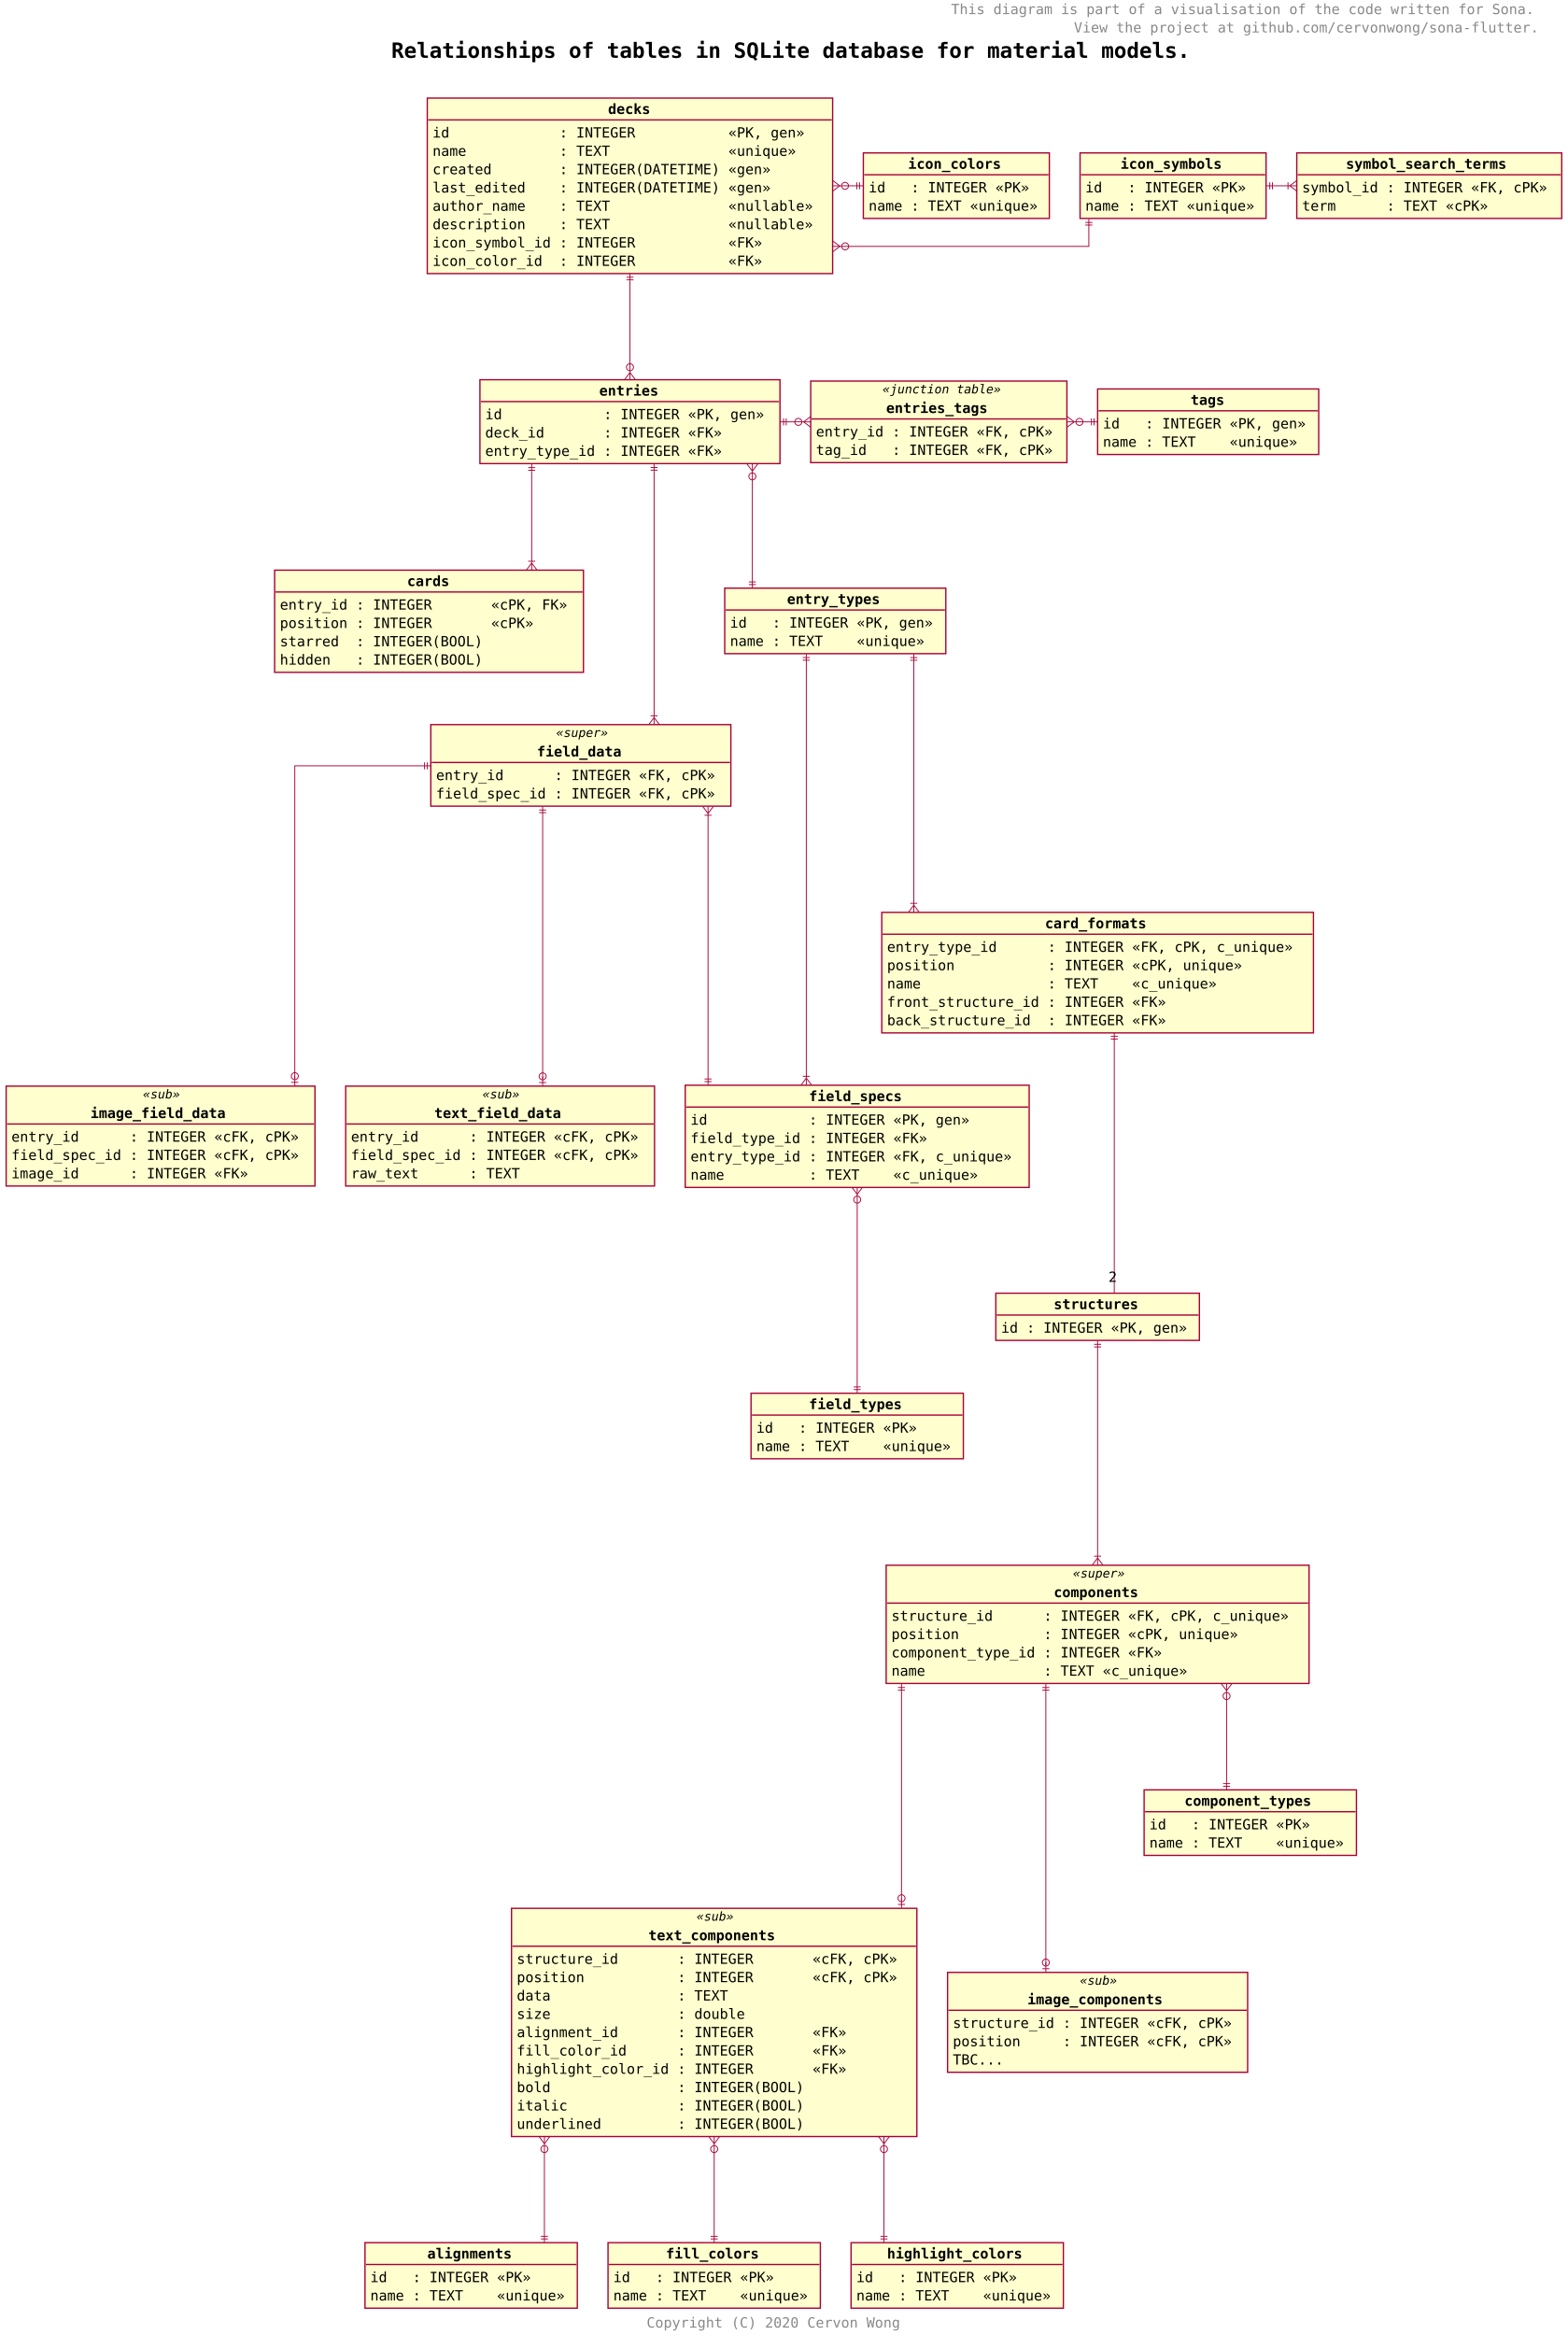
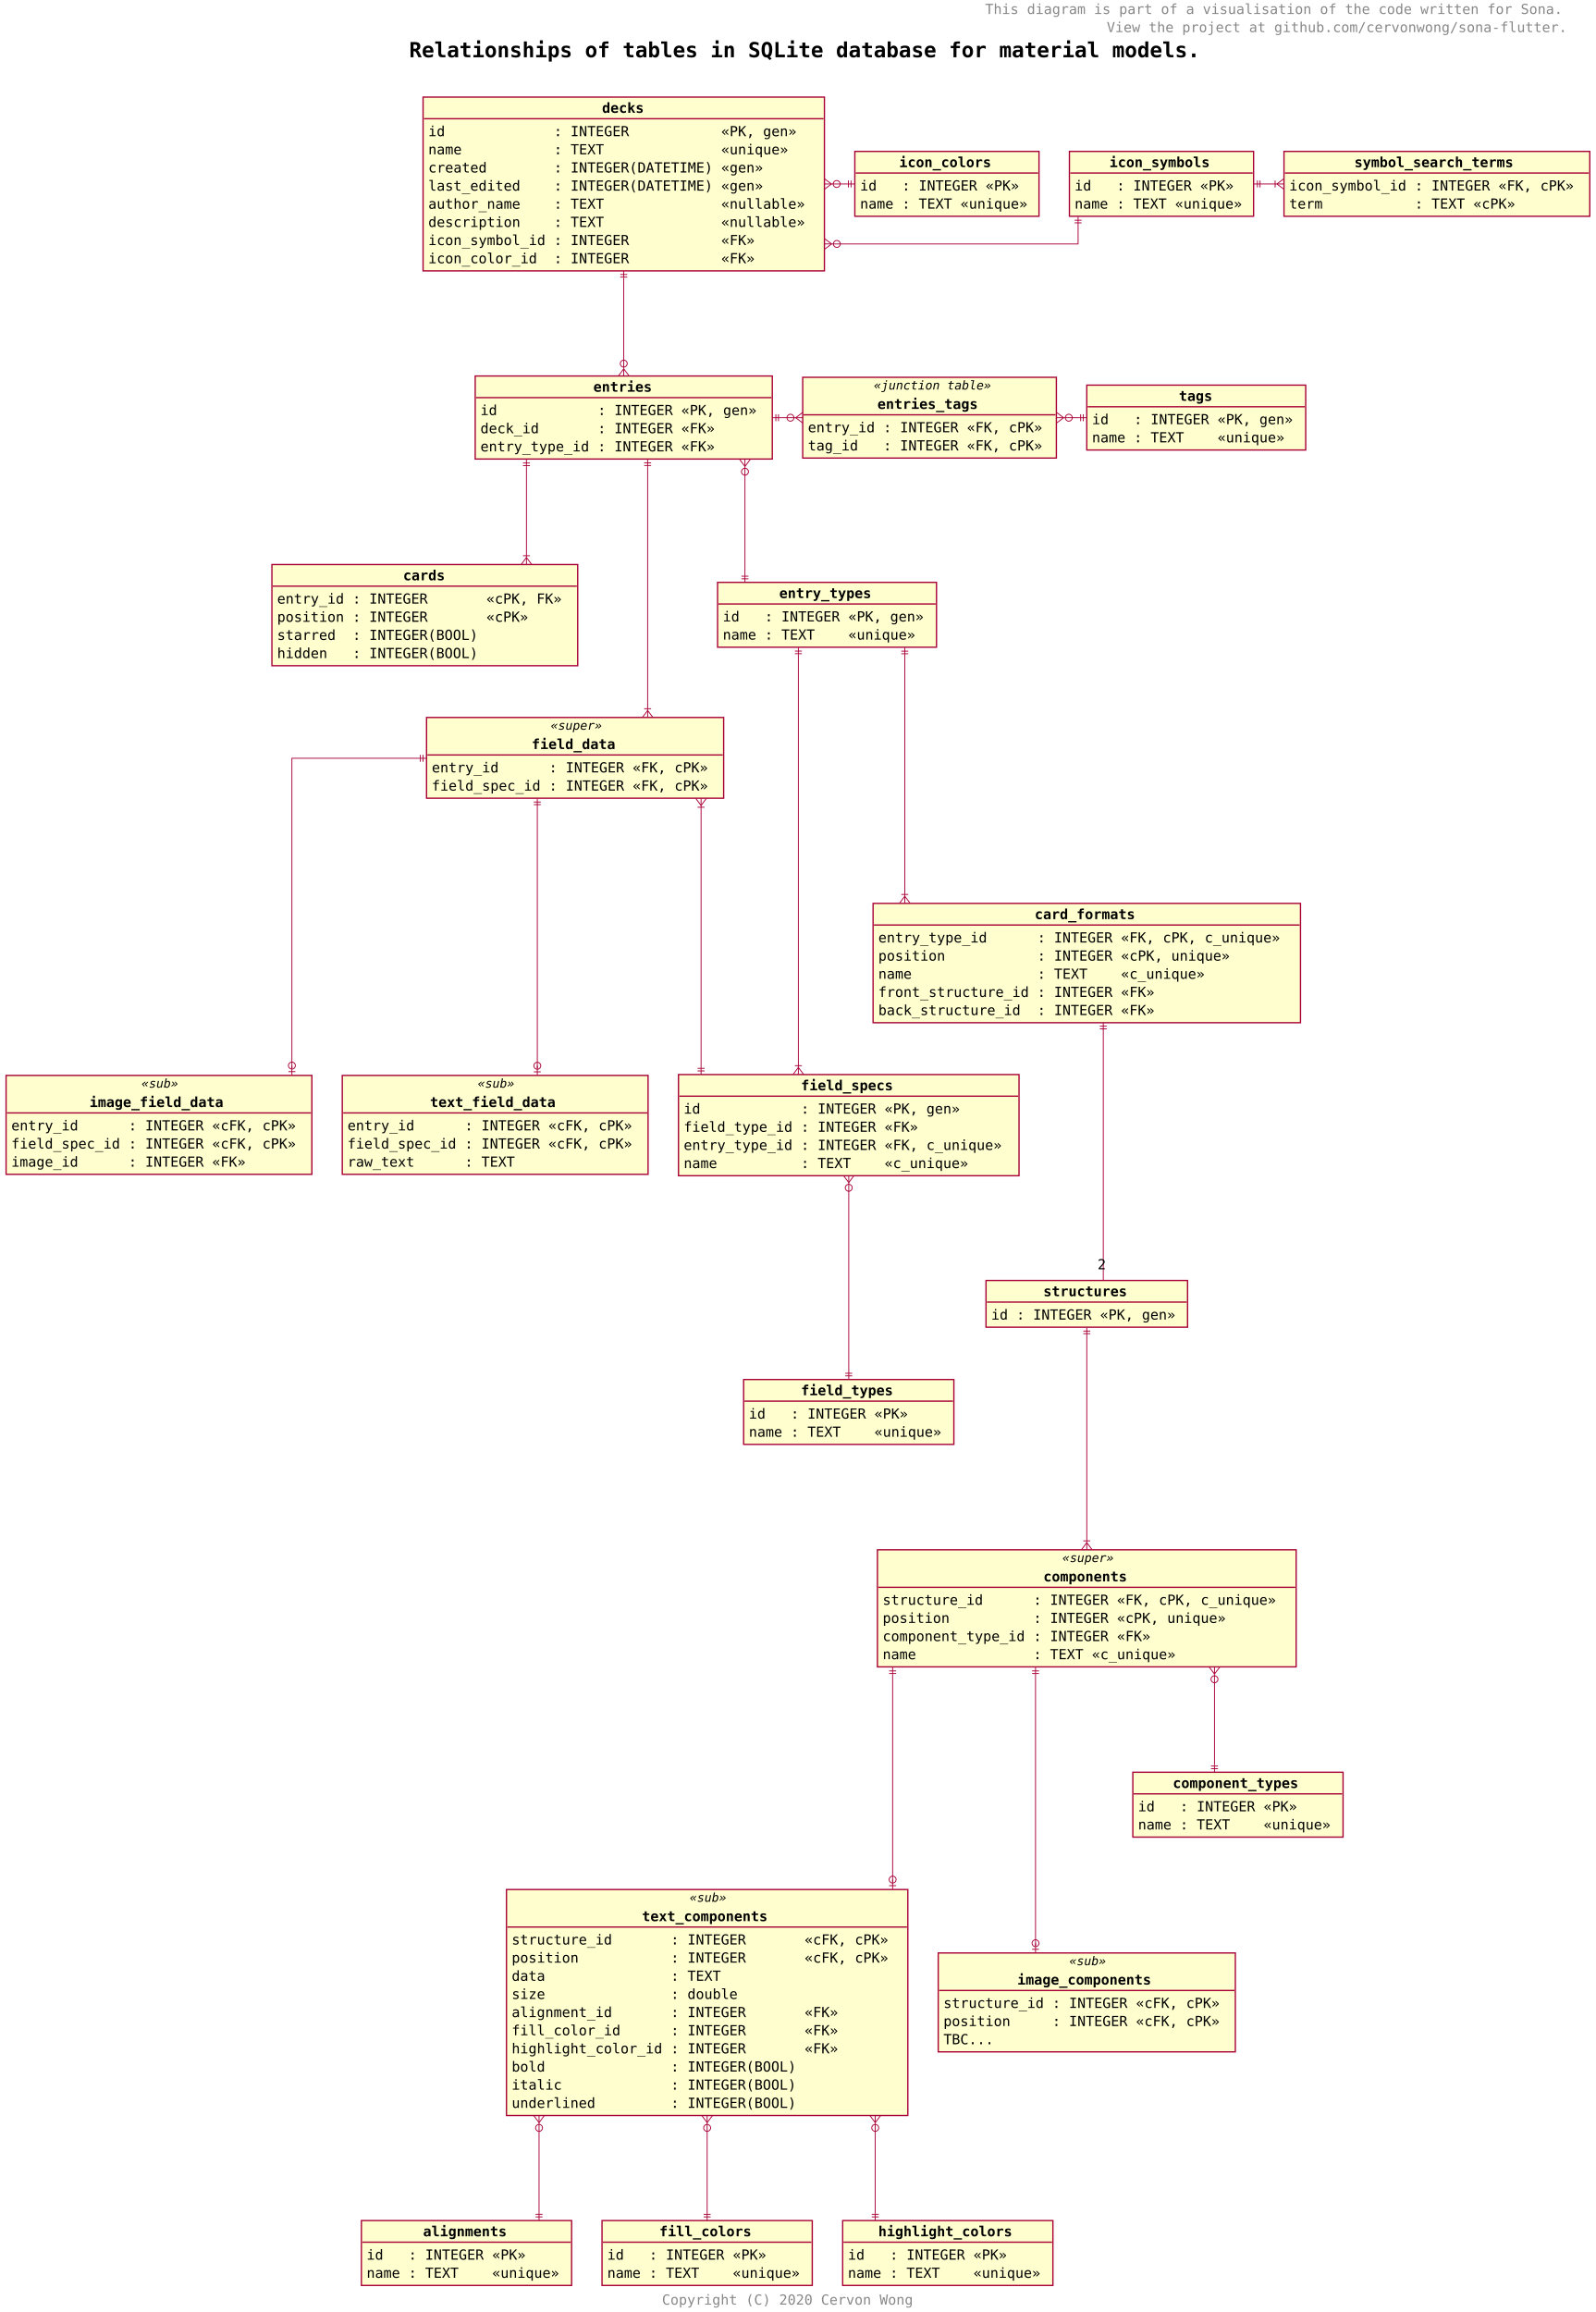
- <svg xmlns="http://www.w3.org/2000/svg" contentScriptType="application/ecmascript" contentStyleType="text/css" height="2661px" preserveAspectRatio="none" style="width:1787px;height:2661px;background:#FFFFFF;" version="1.1" viewBox="0 0 1787 2661" width="1787px" zoomAndPan="magnify">
+ <svg xmlns="http://www.w3.org/2000/svg" contentScriptType="application/ecmascript" contentStyleType="text/css" height="2661px" preserveAspectRatio="none" style="width:1837px;height:2661px;background:#FFFFFF;" version="1.1" viewBox="0 0 1837 2661" width="1837px" zoomAndPan="magnify">
  <defs />
  <g>
-     <text fill="#888888" font-family="monospace" font-size="16" lengthAdjust="spacing" textLength="690" x="1084" y="16.086">This diagram is part of a visualisation of the code written for Sona.</text>
-     <text fill="#888888" font-family="monospace" font-size="16" lengthAdjust="spacing" textLength="550" x="1224" y="36.977">View the project at github.com/cervonwong/sona-flutter.</text>
-     <text fill="#000000" font-family="monospace" font-size="24" font-weight="bold" lengthAdjust="spacing" textLength="882" x="446" y="65.91">Relationships of tables in SQLite database for material models.</text>
-     <text fill="#000000" font-family="monospace" font-size="24" font-weight="bold" lengthAdjust="spacing" textLength="0" x="894" y="97.246" />
+     <text fill="#888888" font-family="monospace" font-size="16" lengthAdjust="spacing" textLength="690" x="1134" y="16.086">This diagram is part of a visualisation of the code written for Sona.</text>
+     <text fill="#888888" font-family="monospace" font-size="16" lengthAdjust="spacing" textLength="550" x="1274" y="36.977">View the project at github.com/cervonwong/sona-flutter.</text>
+     <text fill="#000000" font-family="monospace" font-size="24" font-weight="bold" lengthAdjust="spacing" textLength="882" x="471" y="65.91">Relationships of tables in SQLite database for material models.</text>
+     <text fill="#000000" font-family="monospace" font-size="24" font-weight="bold" lengthAdjust="spacing" textLength="0" x="919" y="97.246" />
    <rect fill="#FEFECE" height="200.016" style="stroke:#A80036;stroke-width:1.5;" width="462" x="487" y="111.758" />
    <text fill="#000000" font-family="monospace" font-size="16" font-weight="bold" lengthAdjust="spacing" textLength="50" x="693" y="129.844">decks</text>
    <line style="stroke:#A80036;stroke-width:1.5;" x1="488" x2="948" y1="136.648" y2="136.648" />
    <text fill="#000000" font-family="monospace" font-size="16" lengthAdjust="spacing" textLength="440" x="493" y="156.734">id             : INTEGER           «PK, gen»</text>
    <text fill="#000000" font-family="monospace" font-size="16" lengthAdjust="spacing" textLength="430" x="493" y="177.625">name           : TEXT              «unique»</text>
    <text fill="#000000" font-family="monospace" font-size="16" lengthAdjust="spacing" textLength="400" x="493" y="198.516">created        : INTEGER(DATETIME) «gen»</text>
    <text fill="#000000" font-family="monospace" font-size="16" lengthAdjust="spacing" textLength="400" x="493" y="219.406">last_edited    : INTEGER(DATETIME) «gen»</text>
    <text fill="#000000" font-family="monospace" font-size="16" lengthAdjust="spacing" textLength="450" x="493" y="240.297">author_name    : TEXT              «nullable»</text>
    <text fill="#000000" font-family="monospace" font-size="16" lengthAdjust="spacing" textLength="450" x="493" y="261.188">description    : TEXT              «nullable»</text>
    <text fill="#000000" font-family="monospace" font-size="16" lengthAdjust="spacing" textLength="390" x="493" y="282.078">icon_symbol_id : INTEGER           «FK»</text>
    <text fill="#000000" font-family="monospace" font-size="16" lengthAdjust="spacing" textLength="390" x="493" y="302.969">icon_color_id  : INTEGER           «FK»</text>
    <rect fill="#FEFECE" height="74.672" style="stroke:#A80036;stroke-width:1.5;" width="212" x="1231" y="174.258" />
    <text fill="#000000" font-family="monospace" font-size="16" font-weight="bold" lengthAdjust="spacing" textLength="120" x="1277" y="192.344">icon_symbols</text>
    <line style="stroke:#A80036;stroke-width:1.5;" x1="1232" x2="1442" y1="199.148" y2="199.148" />
    <text fill="#000000" font-family="monospace" font-size="16" lengthAdjust="spacing" textLength="190" x="1237" y="219.234">id   : INTEGER «PK»</text>
    <text fill="#000000" font-family="monospace" font-size="16" lengthAdjust="spacing" textLength="200" x="1237" y="240.125">name : TEXT «unique»</text>
    <rect fill="#FEFECE" height="74.672" style="stroke:#A80036;stroke-width:1.5;" width="212" x="984" y="174.258" />
    <text fill="#000000" font-family="monospace" font-size="16" font-weight="bold" lengthAdjust="spacing" textLength="110" x="1035" y="192.344">icon_colors</text>
    <line style="stroke:#A80036;stroke-width:1.5;" x1="985" x2="1195" y1="199.148" y2="199.148" />
    <text fill="#000000" font-family="monospace" font-size="16" lengthAdjust="spacing" textLength="190" x="990" y="219.234">id   : INTEGER «PK»</text>
    <text fill="#000000" font-family="monospace" font-size="16" lengthAdjust="spacing" textLength="200" x="990" y="240.125">name : TEXT «unique»</text>
-     <rect fill="#FEFECE" height="74.672" style="stroke:#A80036;stroke-width:1.5;" width="302" x="1478" y="174.258" />
-     <text fill="#000000" font-family="monospace" font-size="16" font-weight="bold" lengthAdjust="spacing" textLength="190" x="1534" y="192.344">symbol_search_terms</text>
-     <line style="stroke:#A80036;stroke-width:1.5;" x1="1479" x2="1779" y1="199.148" y2="199.148" />
-     <text fill="#000000" font-family="monospace" font-size="16" lengthAdjust="spacing" textLength="290" x="1484" y="219.234">symbol_id : INTEGER «FK, cPK»</text>
-     <text fill="#000000" font-family="monospace" font-size="16" lengthAdjust="spacing" textLength="220" x="1484" y="240.125">term      : TEXT «cPK»</text>
+     <rect fill="#FEFECE" height="74.672" style="stroke:#A80036;stroke-width:1.5;" width="352" x="1478" y="174.258" />
+     <text fill="#000000" font-family="monospace" font-size="16" font-weight="bold" lengthAdjust="spacing" textLength="190" x="1559" y="192.344">symbol_search_terms</text>
+     <line style="stroke:#A80036;stroke-width:1.5;" x1="1479" x2="1829" y1="199.148" y2="199.148" />
+     <text fill="#000000" font-family="monospace" font-size="16" lengthAdjust="spacing" textLength="340" x="1484" y="219.234">icon_symbol_id : INTEGER «FK, cPK»</text>
+     <text fill="#000000" font-family="monospace" font-size="16" lengthAdjust="spacing" textLength="270" x="1484" y="240.125">term           : TEXT «cPK»</text>
    <rect fill="#FEFECE" height="95.562" style="stroke:#A80036;stroke-width:1.5;" width="342" x="547" y="432.758" />
    <text fill="#000000" font-family="monospace" font-size="16" font-weight="bold" lengthAdjust="spacing" textLength="70" x="683" y="450.844">entries</text>
    <line style="stroke:#A80036;stroke-width:1.5;" x1="548" x2="888" y1="457.648" y2="457.648" />
    <text fill="#000000" font-family="monospace" font-size="16" lengthAdjust="spacing" textLength="330" x="553" y="477.734">id            : INTEGER «PK, gen»</text>
    <text fill="#000000" font-family="monospace" font-size="16" lengthAdjust="spacing" textLength="280" x="553" y="498.625">deck_id       : INTEGER «FK»</text>
    <text fill="#000000" font-family="monospace" font-size="16" lengthAdjust="spacing" textLength="280" x="553" y="519.516">entry_type_id : INTEGER «FK»</text>
    <rect fill="#FEFECE" height="116.453" style="stroke:#A80036;stroke-width:1.5;" width="352" x="313" y="649.758" />
    <text fill="#000000" font-family="monospace" font-size="16" font-weight="bold" lengthAdjust="spacing" textLength="50" x="464" y="667.844">cards</text>
    <line style="stroke:#A80036;stroke-width:1.5;" x1="314" x2="664" y1="674.648" y2="674.648" />
    <text fill="#000000" font-family="monospace" font-size="16" lengthAdjust="spacing" textLength="340" x="319" y="694.734">entry_id : INTEGER       «cPK, FK»</text>
    <text fill="#000000" font-family="monospace" font-size="16" lengthAdjust="spacing" textLength="300" x="319" y="715.625">position : INTEGER       «cPK»</text>
    <text fill="#000000" font-family="monospace" font-size="16" lengthAdjust="spacing" textLength="240" x="319" y="736.516">starred  : INTEGER(BOOL)</text>
    <text fill="#000000" font-family="monospace" font-size="16" lengthAdjust="spacing" textLength="240" x="319" y="757.406">hidden   : INTEGER(BOOL)</text>
    <rect fill="#FEFECE" height="74.672" style="stroke:#A80036;stroke-width:1.5;" width="252" x="1251" y="443.258" />
    <text fill="#000000" font-family="monospace" font-size="16" font-weight="bold" lengthAdjust="spacing" textLength="40" x="1357" y="461.344">tags</text>
    <line style="stroke:#A80036;stroke-width:1.5;" x1="1252" x2="1502" y1="468.148" y2="468.148" />
    <text fill="#000000" font-family="monospace" font-size="16" lengthAdjust="spacing" textLength="240" x="1257" y="488.234">id   : INTEGER «PK, gen»</text>
    <text fill="#000000" font-family="monospace" font-size="16" lengthAdjust="spacing" textLength="230" x="1257" y="509.125">name : TEXT    «unique»</text>
    <rect fill="#FEFECE" height="92.951" style="stroke:#A80036;stroke-width:1.5;" width="292" x="924" y="434.258" />
    <text fill="#000000" font-family="monospace" font-size="14" font-style="italic" lengthAdjust="spacing" textLength="128" x="1006" y="448.333">«junction table»</text>
    <text fill="#000000" font-family="monospace" font-size="16" font-weight="bold" lengthAdjust="spacing" textLength="120" x="1010" y="470.623">entries_tags</text>
    <line style="stroke:#A80036;stroke-width:1.5;" x1="925" x2="1215" y1="477.428" y2="477.428" />
    <text fill="#000000" font-family="monospace" font-size="16" lengthAdjust="spacing" textLength="280" x="930" y="497.514">entry_id : INTEGER «FK, cPK»</text>
    <text fill="#000000" font-family="monospace" font-size="16" lengthAdjust="spacing" textLength="280" x="930" y="518.404">tag_id   : INTEGER «FK, cPK»</text>
    <rect fill="#FEFECE" height="116.453" style="stroke:#A80036;stroke-width:1.5;" width="392" x="781" y="1236.758" />
    <text fill="#000000" font-family="monospace" font-size="16" font-weight="bold" lengthAdjust="spacing" textLength="110" x="922" y="1254.844">field_specs</text>
    <line style="stroke:#A80036;stroke-width:1.5;" x1="782" x2="1172" y1="1261.648" y2="1261.648" />
    <text fill="#000000" font-family="monospace" font-size="16" lengthAdjust="spacing" textLength="330" x="787" y="1281.734">id            : INTEGER «PK, gen»</text>
    <text fill="#000000" font-family="monospace" font-size="16" lengthAdjust="spacing" textLength="280" x="787" y="1302.625">field_type_id : INTEGER «FK»</text>
    <text fill="#000000" font-family="monospace" font-size="16" lengthAdjust="spacing" textLength="380" x="787" y="1323.516">entry_type_id : INTEGER «FK, c_unique»</text>
    <text fill="#000000" font-family="monospace" font-size="16" lengthAdjust="spacing" textLength="340" x="787" y="1344.406">name          : TEXT    «c_unique»</text>
    <rect fill="#FEFECE" height="74.672" style="stroke:#A80036;stroke-width:1.5;" width="242" x="856" y="1587.758" />
    <text fill="#000000" font-family="monospace" font-size="16" font-weight="bold" lengthAdjust="spacing" textLength="110" x="922" y="1605.844">field_types</text>
    <line style="stroke:#A80036;stroke-width:1.5;" x1="857" x2="1097" y1="1612.648" y2="1612.648" />
    <text fill="#000000" font-family="monospace" font-size="16" lengthAdjust="spacing" textLength="190" x="862" y="1632.734">id   : INTEGER «PK»</text>
    <text fill="#000000" font-family="monospace" font-size="16" lengthAdjust="spacing" textLength="230" x="862" y="1653.625">name : TEXT    «unique»</text>
    <rect fill="#FEFECE" height="92.951" style="stroke:#A80036;stroke-width:1.5;" width="342" x="491" y="825.758" />
    <text fill="#000000" font-family="monospace" font-size="14" font-style="italic" lengthAdjust="spacing" textLength="56" x="634" y="839.833">«super»</text>
    <text fill="#000000" font-family="monospace" font-size="16" font-weight="bold" lengthAdjust="spacing" textLength="100" x="612" y="862.123">field_data</text>
    <line style="stroke:#A80036;stroke-width:1.5;" x1="492" x2="832" y1="868.928" y2="868.928" />
    <text fill="#000000" font-family="monospace" font-size="16" lengthAdjust="spacing" textLength="330" x="497" y="889.014">entry_id      : INTEGER «FK, cPK»</text>
    <text fill="#000000" font-family="monospace" font-size="16" lengthAdjust="spacing" textLength="330" x="497" y="909.904">field_spec_id : INTEGER «FK, cPK»</text>
    <rect fill="#FEFECE" height="113.842" style="stroke:#A80036;stroke-width:1.5;" width="352" x="394" y="1237.758" />
    <text fill="#000000" font-family="monospace" font-size="14" font-style="italic" lengthAdjust="spacing" textLength="40" x="550" y="1251.833">«sub»</text>
    <text fill="#000000" font-family="monospace" font-size="16" font-weight="bold" lengthAdjust="spacing" textLength="150" x="495" y="1274.123">text_field_data</text>
    <line style="stroke:#A80036;stroke-width:1.5;" x1="395" x2="745" y1="1280.928" y2="1280.928" />
    <text fill="#000000" font-family="monospace" font-size="16" lengthAdjust="spacing" textLength="340" x="400" y="1301.014">entry_id      : INTEGER «cFK, cPK»</text>
    <text fill="#000000" font-family="monospace" font-size="16" lengthAdjust="spacing" textLength="340" x="400" y="1321.904">field_spec_id : INTEGER «cFK, cPK»</text>
    <text fill="#000000" font-family="monospace" font-size="16" lengthAdjust="spacing" textLength="200" x="400" y="1342.795">raw_text      : TEXT</text>
    <rect fill="#FEFECE" height="113.842" style="stroke:#A80036;stroke-width:1.5;" width="352" x="7" y="1237.758" />
    <text fill="#000000" font-family="monospace" font-size="14" font-style="italic" lengthAdjust="spacing" textLength="40" x="163" y="1251.833">«sub»</text>
    <text fill="#000000" font-family="monospace" font-size="16" font-weight="bold" lengthAdjust="spacing" textLength="160" x="103" y="1274.123">image_field_data</text>
    <line style="stroke:#A80036;stroke-width:1.5;" x1="8" x2="358" y1="1280.928" y2="1280.928" />
    <text fill="#000000" font-family="monospace" font-size="16" lengthAdjust="spacing" textLength="340" x="13" y="1301.014">entry_id      : INTEGER «cFK, cPK»</text>
    <text fill="#000000" font-family="monospace" font-size="16" lengthAdjust="spacing" textLength="340" x="13" y="1321.904">field_spec_id : INTEGER «cFK, cPK»</text>
    <text fill="#000000" font-family="monospace" font-size="16" lengthAdjust="spacing" textLength="280" x="13" y="1342.795">image_id      : INTEGER «FK»</text>
    <rect fill="#FEFECE" height="74.672" style="stroke:#A80036;stroke-width:1.5;" width="252" x="826" y="670.258" />
    <text fill="#000000" font-family="monospace" font-size="16" font-weight="bold" lengthAdjust="spacing" textLength="110" x="897" y="688.344">entry_types</text>
    <line style="stroke:#A80036;stroke-width:1.5;" x1="827" x2="1077" y1="695.148" y2="695.148" />
    <text fill="#000000" font-family="monospace" font-size="16" lengthAdjust="spacing" textLength="240" x="832" y="715.234">id   : INTEGER «PK, gen»</text>
    <text fill="#000000" font-family="monospace" font-size="16" lengthAdjust="spacing" textLength="230" x="832" y="736.125">name : TEXT    «unique»</text>
    <rect fill="#FEFECE" height="137.344" style="stroke:#A80036;stroke-width:1.5;" width="492" x="1005" y="1039.758" />
    <text fill="#000000" font-family="monospace" font-size="16" font-weight="bold" lengthAdjust="spacing" textLength="120" x="1191" y="1057.844">card_formats</text>
    <line style="stroke:#A80036;stroke-width:1.5;" x1="1006" x2="1496" y1="1064.648" y2="1064.648" />
    <text fill="#000000" font-family="monospace" font-size="16" lengthAdjust="spacing" textLength="480" x="1011" y="1084.734">entry_type_id      : INTEGER «FK, cPK, c_unique»</text>
    <text fill="#000000" font-family="monospace" font-size="16" lengthAdjust="spacing" textLength="420" x="1011" y="1105.625">position           : INTEGER «cPK, unique»</text>
    <text fill="#000000" font-family="monospace" font-size="16" lengthAdjust="spacing" textLength="390" x="1011" y="1126.516">name               : TEXT    «c_unique»</text>
    <text fill="#000000" font-family="monospace" font-size="16" lengthAdjust="spacing" textLength="330" x="1011" y="1147.406">front_structure_id : INTEGER «FK»</text>
    <text fill="#000000" font-family="monospace" font-size="16" lengthAdjust="spacing" textLength="330" x="1011" y="1168.297">back_structure_id  : INTEGER «FK»</text>
    <rect fill="#FEFECE" height="53.781" style="stroke:#A80036;stroke-width:1.5;" width="232" x="1135" y="1473.758" />
    <text fill="#000000" font-family="monospace" font-size="16" font-weight="bold" lengthAdjust="spacing" textLength="100" x="1201" y="1491.844">structures</text>
    <line style="stroke:#A80036;stroke-width:1.5;" x1="1136" x2="1366" y1="1498.648" y2="1498.648" />
    <text fill="#000000" font-family="monospace" font-size="16" lengthAdjust="spacing" textLength="220" x="1141" y="1518.734">id : INTEGER «PK, gen»</text>
    <rect fill="#FEFECE" height="134.732" style="stroke:#A80036;stroke-width:1.5;" width="482" x="1010" y="1783.758" />
    <text fill="#000000" font-family="monospace" font-size="14" font-style="italic" lengthAdjust="spacing" textLength="56" x="1223" y="1797.833">«super»</text>
    <text fill="#000000" font-family="monospace" font-size="16" font-weight="bold" lengthAdjust="spacing" textLength="100" x="1201" y="1820.123">components</text>
    <line style="stroke:#A80036;stroke-width:1.5;" x1="1011" x2="1491" y1="1826.928" y2="1826.928" />
    <text fill="#000000" font-family="monospace" font-size="16" lengthAdjust="spacing" textLength="470" x="1016" y="1847.014">structure_id      : INTEGER «FK, cPK, c_unique»</text>
    <text fill="#000000" font-family="monospace" font-size="16" lengthAdjust="spacing" textLength="410" x="1016" y="1867.904">position          : INTEGER «cPK, unique»</text>
    <text fill="#000000" font-family="monospace" font-size="16" lengthAdjust="spacing" textLength="320" x="1016" y="1888.795">component_type_id : INTEGER «FK»</text>
    <text fill="#000000" font-family="monospace" font-size="16" lengthAdjust="spacing" textLength="350" x="1016" y="1909.686">name              : TEXT «c_unique»</text>
    <rect fill="#FEFECE" height="260.076" style="stroke:#A80036;stroke-width:1.5;" width="462" x="583" y="2174.758" />
    <text fill="#000000" font-family="monospace" font-size="14" font-style="italic" lengthAdjust="spacing" textLength="40" x="794" y="2188.833">«sub»</text>
    <text fill="#000000" font-family="monospace" font-size="16" font-weight="bold" lengthAdjust="spacing" textLength="150" x="739" y="2211.123">text_components</text>
    <line style="stroke:#A80036;stroke-width:1.5;" x1="584" x2="1044" y1="2217.928" y2="2217.928" />
    <text fill="#000000" font-family="monospace" font-size="16" lengthAdjust="spacing" textLength="450" x="589" y="2238.014">structure_id       : INTEGER       «cFK, cPK»</text>
    <text fill="#000000" font-family="monospace" font-size="16" lengthAdjust="spacing" textLength="450" x="589" y="2258.904">position           : INTEGER       «cFK, cPK»</text>
    <text fill="#000000" font-family="monospace" font-size="16" lengthAdjust="spacing" textLength="250" x="589" y="2279.795">data               : TEXT</text>
    <text fill="#000000" font-family="monospace" font-size="16" lengthAdjust="spacing" textLength="270" x="589" y="2300.686">size               : double</text>
    <text fill="#000000" font-family="monospace" font-size="16" lengthAdjust="spacing" textLength="390" x="589" y="2321.576">alignment_id       : INTEGER       «FK»</text>
    <text fill="#000000" font-family="monospace" font-size="16" lengthAdjust="spacing" textLength="390" x="589" y="2342.467">fill_color_id      : INTEGER       «FK»</text>
    <text fill="#000000" font-family="monospace" font-size="16" lengthAdjust="spacing" textLength="390" x="589" y="2363.357">highlight_color_id : INTEGER       «FK»</text>
    <text fill="#000000" font-family="monospace" font-size="16" lengthAdjust="spacing" textLength="340" x="589" y="2384.248">bold               : INTEGER(BOOL)</text>
    <text fill="#000000" font-family="monospace" font-size="16" lengthAdjust="spacing" textLength="340" x="589" y="2405.139">italic             : INTEGER(BOOL)</text>
    <text fill="#000000" font-family="monospace" font-size="16" lengthAdjust="spacing" textLength="340" x="589" y="2426.029">underlined         : INTEGER(BOOL)</text>
    <rect fill="#FEFECE" height="74.672" style="stroke:#A80036;stroke-width:1.5;" width="242" x="416" y="2555.758" />
    <text fill="#000000" font-family="monospace" font-size="16" font-weight="bold" lengthAdjust="spacing" textLength="100" x="487" y="2573.844">alignments</text>
    <line style="stroke:#A80036;stroke-width:1.5;" x1="417" x2="657" y1="2580.648" y2="2580.648" />
    <text fill="#000000" font-family="monospace" font-size="16" lengthAdjust="spacing" textLength="190" x="422" y="2600.734">id   : INTEGER «PK»</text>
    <text fill="#000000" font-family="monospace" font-size="16" lengthAdjust="spacing" textLength="230" x="422" y="2621.625">name : TEXT    «unique»</text>
    <rect fill="#FEFECE" height="74.672" style="stroke:#A80036;stroke-width:1.5;" width="242" x="693" y="2555.758" />
    <text fill="#000000" font-family="monospace" font-size="16" font-weight="bold" lengthAdjust="spacing" textLength="110" x="759" y="2573.844">fill_colors</text>
    <line style="stroke:#A80036;stroke-width:1.5;" x1="694" x2="934" y1="2580.648" y2="2580.648" />
    <text fill="#000000" font-family="monospace" font-size="16" lengthAdjust="spacing" textLength="190" x="699" y="2600.734">id   : INTEGER «PK»</text>
    <text fill="#000000" font-family="monospace" font-size="16" lengthAdjust="spacing" textLength="230" x="699" y="2621.625">name : TEXT    «unique»</text>
    <rect fill="#FEFECE" height="74.672" style="stroke:#A80036;stroke-width:1.5;" width="242" x="970" y="2555.758" />
    <text fill="#000000" font-family="monospace" font-size="16" font-weight="bold" lengthAdjust="spacing" textLength="160" x="1011" y="2573.844">highlight_colors</text>
    <line style="stroke:#A80036;stroke-width:1.5;" x1="971" x2="1211" y1="2580.648" y2="2580.648" />
    <text fill="#000000" font-family="monospace" font-size="16" lengthAdjust="spacing" textLength="190" x="976" y="2600.734">id   : INTEGER «PK»</text>
    <text fill="#000000" font-family="monospace" font-size="16" lengthAdjust="spacing" textLength="230" x="976" y="2621.625">name : TEXT    «unique»</text>
    <rect fill="#FEFECE" height="113.842" style="stroke:#A80036;stroke-width:1.5;" width="342" x="1080" y="2247.758" />
    <text fill="#000000" font-family="monospace" font-size="14" font-style="italic" lengthAdjust="spacing" textLength="40" x="1231" y="2261.833">«sub»</text>
    <text fill="#000000" font-family="monospace" font-size="16" font-weight="bold" lengthAdjust="spacing" textLength="160" x="1171" y="2284.123">image_components</text>
    <line style="stroke:#A80036;stroke-width:1.5;" x1="1081" x2="1421" y1="2290.928" y2="2290.928" />
    <text fill="#000000" font-family="monospace" font-size="16" lengthAdjust="spacing" textLength="330" x="1086" y="2311.014">structure_id : INTEGER «cFK, cPK»</text>
    <text fill="#000000" font-family="monospace" font-size="16" lengthAdjust="spacing" textLength="330" x="1086" y="2331.904">position     : INTEGER «cFK, cPK»</text>
    <text fill="#000000" font-family="monospace" font-size="16" lengthAdjust="spacing" textLength="60" x="1086" y="2352.795">TBC...</text>
    <rect fill="#FEFECE" height="74.672" style="stroke:#A80036;stroke-width:1.5;" width="242" x="1304" y="2039.758" />
    <text fill="#000000" font-family="monospace" font-size="16" font-weight="bold" lengthAdjust="spacing" textLength="150" x="1350" y="2057.844">component_types</text>
    <line style="stroke:#A80036;stroke-width:1.5;" x1="1305" x2="1545" y1="2064.648" y2="2064.648" />
    <text fill="#000000" font-family="monospace" font-size="16" lengthAdjust="spacing" textLength="190" x="1310" y="2084.734">id   : INTEGER «PK»</text>
    <text fill="#000000" font-family="monospace" font-size="16" lengthAdjust="spacing" textLength="230" x="1310" y="2105.625">name : TEXT    «unique»</text>
    <path codeLine="158" d="M957.3,280.758 C957.3,280.758 1241,280.758 1241,280.758 C1241,280.758 1241,257.488 1241,257.488 " fill="none" id="decks-icon_symbols" style="stroke:#A80036;stroke-width:1.0;" />
    <line style="stroke:#A80036;stroke-width:1.0;" x1="1237" x2="1245" y1="253.488" y2="253.488" />
    <line style="stroke:#A80036;stroke-width:1.0;" x1="1237" x2="1245" y1="256.488" y2="256.488" />
    <line style="stroke:#A80036;stroke-width:1.0;" x1="1241" x2="1241" y1="257.488" y2="249.488" />
    <line style="stroke:#A80036;stroke-width:1.0;" x1="957.3" x2="949.3" y1="280.758" y2="286.758" />
    <line style="stroke:#A80036;stroke-width:1.0;" x1="957.3" x2="949.3" y1="280.758" y2="274.758" />
    <line style="stroke:#A80036;stroke-width:1.0;" x1="957.3" x2="949.3" y1="280.758" y2="280.758" />
    <ellipse cx="963.3" cy="280.758" rx="4" ry="4" style="stroke:#A80036;stroke-width:1.0;fill:none;" />
    <path codeLine="159" d="M957.1,211.758 C957.1,211.758 975.63,211.758 975.63,211.758 " fill="none" id="decks-icon_colors" style="stroke:#A80036;stroke-width:1.0;" />
    <line style="stroke:#A80036;stroke-width:1.0;" x1="979.63" x2="979.63" y1="207.758" y2="215.758" />
    <line style="stroke:#A80036;stroke-width:1.0;" x1="976.63" x2="976.63" y1="207.758" y2="215.758" />
    <line style="stroke:#A80036;stroke-width:1.0;" x1="975.63" x2="983.63" y1="211.758" y2="211.758" />
    <line style="stroke:#A80036;stroke-width:1.0;" x1="957.1" x2="949.1" y1="211.758" y2="217.758" />
    <line style="stroke:#A80036;stroke-width:1.0;" x1="957.1" x2="949.1" y1="211.758" y2="205.758" />
    <line style="stroke:#A80036;stroke-width:1.0;" x1="957.1" x2="949.1" y1="211.758" y2="211.758" />
    <ellipse cx="963.1" cy="211.758" rx="4" ry="4" style="stroke:#A80036;stroke-width:1.0;fill:none;" />
-     <path codeLine="160" d="M1451.24,211.758 C1451.24,211.758 1469.98,211.758 1469.98,211.758 " fill="none" id="icon_symbols-symbol_search_terms" style="stroke:#A80036;stroke-width:1.0;" />
-     <line style="stroke:#A80036;stroke-width:1.0;" x1="1469.98" x2="1477.98" y1="211.758" y2="205.758" />
-     <line style="stroke:#A80036;stroke-width:1.0;" x1="1469.98" x2="1477.98" y1="211.758" y2="217.758" />
-     <line style="stroke:#A80036;stroke-width:1.0;" x1="1469.98" x2="1477.98" y1="211.758" y2="211.758" />
-     <line style="stroke:#A80036;stroke-width:1.0;" x1="1467.98" x2="1467.98" y1="207.758" y2="215.758" />
-     <line style="stroke:#A80036;stroke-width:1.0;" x1="1447.24" x2="1447.24" y1="215.758" y2="207.758" />
-     <line style="stroke:#A80036;stroke-width:1.0;" x1="1450.24" x2="1450.24" y1="215.758" y2="207.758" />
-     <line style="stroke:#A80036;stroke-width:1.0;" x1="1451.24" x2="1443.24" y1="211.758" y2="211.758" />
+     <path codeLine="160" d="M1451.44,211.758 C1451.44,211.758 1469.8,211.758 1469.8,211.758 " fill="none" id="icon_symbols-symbol_search_terms" style="stroke:#A80036;stroke-width:1.0;" />
+     <line style="stroke:#A80036;stroke-width:1.0;" x1="1469.8" x2="1477.8" y1="211.758" y2="205.758" />
+     <line style="stroke:#A80036;stroke-width:1.0;" x1="1469.8" x2="1477.8" y1="211.758" y2="217.758" />
+     <line style="stroke:#A80036;stroke-width:1.0;" x1="1469.8" x2="1477.8" y1="211.758" y2="211.758" />
+     <line style="stroke:#A80036;stroke-width:1.0;" x1="1467.8" x2="1467.8" y1="207.758" y2="215.758" />
+     <line style="stroke:#A80036;stroke-width:1.0;" x1="1447.44" x2="1447.44" y1="215.758" y2="207.758" />
+     <line style="stroke:#A80036;stroke-width:1.0;" x1="1450.44" x2="1450.44" y1="215.758" y2="207.758" />
+     <line style="stroke:#A80036;stroke-width:1.0;" x1="1451.44" x2="1443.44" y1="211.758" y2="211.758" />
    <path codeLine="161" d="M718,319.928 C718,319.928 718,424.488 718,424.488 " fill="none" id="decks-entries" style="stroke:#A80036;stroke-width:1.0;" />
    <line style="stroke:#A80036;stroke-width:1.0;" x1="718" x2="724" y1="424.488" y2="432.488" />
    <line style="stroke:#A80036;stroke-width:1.0;" x1="718" x2="712" y1="424.488" y2="432.488" />
    <line style="stroke:#A80036;stroke-width:1.0;" x1="718" x2="718" y1="424.488" y2="432.488" />
    <ellipse cx="718" cy="418.488" rx="4" ry="4" style="stroke:#A80036;stroke-width:1.0;fill:none;" />
    <line style="stroke:#A80036;stroke-width:1.0;fill:none;" x1="714" x2="722" y1="315.928" y2="315.928" />
    <line style="stroke:#A80036;stroke-width:1.0;fill:none;" x1="714" x2="722" y1="318.928" y2="318.928" />
    <line style="stroke:#A80036;stroke-width:1.0;fill:none;" x1="718" x2="718" y1="319.928" y2="311.928" />
    <path codeLine="162" d="M606,536.898 C606,536.898 606,641.618 606,641.618 " fill="none" id="entries-cards" style="stroke:#A80036;stroke-width:1.0;" />
    <line style="stroke:#A80036;stroke-width:1.0;" x1="606" x2="612" y1="641.618" y2="649.618" />
    <line style="stroke:#A80036;stroke-width:1.0;" x1="606" x2="600" y1="641.618" y2="649.618" />
    <line style="stroke:#A80036;stroke-width:1.0;" x1="606" x2="606" y1="641.618" y2="649.618" />
    <line style="stroke:#A80036;stroke-width:1.0;" x1="610" x2="602" y1="639.618" y2="639.618" />
    <line style="stroke:#A80036;stroke-width:1.0;" x1="602" x2="610" y1="532.898" y2="532.898" />
    <line style="stroke:#A80036;stroke-width:1.0;" x1="602" x2="610" y1="535.898" y2="535.898" />
    <line style="stroke:#A80036;stroke-width:1.0;" x1="606" x2="606" y1="536.898" y2="528.898" />
    <path codeLine="163" d="M897.1,480.758 C897.1,480.758 915.9,480.758 915.9,480.758 " fill="none" id="entries-entries_tags" style="stroke:#A80036;stroke-width:1.0;" />
    <line style="stroke:#A80036;stroke-width:1.0;" x1="915.9" x2="923.9" y1="480.758" y2="474.758" />
    <line style="stroke:#A80036;stroke-width:1.0;" x1="915.9" x2="923.9" y1="480.758" y2="486.758" />
    <line style="stroke:#A80036;stroke-width:1.0;" x1="915.9" x2="923.9" y1="480.758" y2="480.758" />
    <ellipse cx="909.9" cy="480.758" rx="4" ry="4" style="stroke:#A80036;stroke-width:1.0;fill:none;" />
    <line style="stroke:#A80036;stroke-width:1.0;fill:none;" x1="893.1" x2="893.1" y1="484.758" y2="476.758" />
    <line style="stroke:#A80036;stroke-width:1.0;fill:none;" x1="896.1" x2="896.1" y1="484.758" y2="476.758" />
    <line style="stroke:#A80036;stroke-width:1.0;fill:none;" x1="897.1" x2="889.1" y1="480.758" y2="480.758" />
    <path codeLine="164" d="M1224.31,480.758 C1224.31,480.758 1242.95,480.758 1242.95,480.758 " fill="none" id="entries_tags-tags" style="stroke:#A80036;stroke-width:1.0;" />
    <line style="stroke:#A80036;stroke-width:1.0;" x1="1246.95" x2="1246.95" y1="476.758" y2="484.758" />
    <line style="stroke:#A80036;stroke-width:1.0;" x1="1243.95" x2="1243.95" y1="476.758" y2="484.758" />
    <line style="stroke:#A80036;stroke-width:1.0;" x1="1242.95" x2="1250.95" y1="480.758" y2="480.758" />
    <line style="stroke:#A80036;stroke-width:1.0;" x1="1224.31" x2="1216.31" y1="480.758" y2="486.758" />
    <line style="stroke:#A80036;stroke-width:1.0;" x1="1224.31" x2="1216.31" y1="480.758" y2="474.758" />
    <line style="stroke:#A80036;stroke-width:1.0;" x1="1224.31" x2="1216.31" y1="480.758" y2="480.758" />
    <ellipse cx="1230.31" cy="480.758" rx="4" ry="4" style="stroke:#A80036;stroke-width:1.0;fill:none;" />
    <path codeLine="165" d="M977,1361.088 C977,1361.088 977,1579.558 977,1579.558 " fill="none" id="field_specs-field_types" style="stroke:#A80036;stroke-width:1.0;" />
    <line style="stroke:#A80036;stroke-width:1.0;" x1="981" x2="973" y1="1583.558" y2="1583.558" />
    <line style="stroke:#A80036;stroke-width:1.0;" x1="981" x2="973" y1="1580.558" y2="1580.558" />
    <line style="stroke:#A80036;stroke-width:1.0;" x1="977" x2="977" y1="1579.558" y2="1587.558" />
    <line style="stroke:#A80036;stroke-width:1.0;" x1="977" x2="971" y1="1361.088" y2="1353.088" />
    <line style="stroke:#A80036;stroke-width:1.0;" x1="977" x2="983" y1="1361.088" y2="1353.088" />
    <line style="stroke:#A80036;stroke-width:1.0;" x1="977" x2="977" y1="1361.088" y2="1353.088" />
    <ellipse cx="977" cy="1367.088" rx="4" ry="4" style="stroke:#A80036;stroke-width:1.0;fill:none;" />
    <path codeLine="166" d="M618.5,927.088 C618.5,927.088 618.5,1229.648 618.5,1229.648 " fill="none" id="field_data-text_field_data" style="stroke:#A80036;stroke-width:1.0;" />
    <line style="stroke:#A80036;stroke-width:1.0;" x1="618.5" x2="618.5" y1="1226.648" y2="1237.648" />
    <ellipse cx="618.5" cy="1226.648" rx="4" ry="4" style="stroke:#A80036;stroke-width:1.0;fill:none;" />
    <line style="stroke:#A80036;stroke-width:1.0;fill:none;" x1="622.5" x2="614.5" y1="1233.648" y2="1233.648" />
    <line style="stroke:#A80036;stroke-width:1.0;fill:none;" x1="614.5" x2="622.5" y1="923.088" y2="923.088" />
    <line style="stroke:#A80036;stroke-width:1.0;fill:none;" x1="614.5" x2="622.5" y1="926.088" y2="926.088" />
    <line style="stroke:#A80036;stroke-width:1.0;fill:none;" x1="618.5" x2="618.5" y1="927.088" y2="919.088" />
    <path codeLine="167" d="M482.88,872.758 C482.88,872.758 336,872.758 336,872.758 C336,872.758 336,1229.408 336,1229.408 " fill="none" id="field_data-image_field_data" style="stroke:#A80036;stroke-width:1.0;" />
    <line style="stroke:#A80036;stroke-width:1.0;" x1="336" x2="336" y1="1226.408" y2="1237.408" />
    <ellipse cx="336" cy="1226.408" rx="4" ry="4" style="stroke:#A80036;stroke-width:1.0;fill:none;" />
    <line style="stroke:#A80036;stroke-width:1.0;fill:none;" x1="340" x2="332" y1="1233.408" y2="1233.408" />
    <line style="stroke:#A80036;stroke-width:1.0;fill:none;" x1="486.88" x2="486.88" y1="868.758" y2="876.758" />
    <line style="stroke:#A80036;stroke-width:1.0;fill:none;" x1="483.88" x2="483.88" y1="868.758" y2="876.758" />
    <line style="stroke:#A80036;stroke-width:1.0;fill:none;" x1="482.88" x2="490.88" y1="872.758" y2="872.758" />
    <path codeLine="168" d="M807,927.088 C807,927.088 807,1228.598 807,1228.598 " fill="none" id="field_data-field_specs" style="stroke:#A80036;stroke-width:1.0;" />
    <line style="stroke:#A80036;stroke-width:1.0;" x1="811" x2="803" y1="1232.598" y2="1232.598" />
    <line style="stroke:#A80036;stroke-width:1.0;" x1="811" x2="803" y1="1229.598" y2="1229.598" />
    <line style="stroke:#A80036;stroke-width:1.0;" x1="807" x2="807" y1="1228.598" y2="1236.598" />
    <line style="stroke:#A80036;stroke-width:1.0;" x1="807" x2="801" y1="927.088" y2="919.088" />
    <line style="stroke:#A80036;stroke-width:1.0;" x1="807" x2="813" y1="927.088" y2="919.088" />
    <line style="stroke:#A80036;stroke-width:1.0;" x1="807" x2="807" y1="927.088" y2="919.088" />
    <line style="stroke:#A80036;stroke-width:1.0;" x1="803" x2="811" y1="929.088" y2="929.088" />
    <path codeLine="169" d="M745.5,536.768 C745.5,536.768 745.5,817.688 745.5,817.688 " fill="none" id="entries-field_data" style="stroke:#A80036;stroke-width:1.0;" />
    <line style="stroke:#A80036;stroke-width:1.0;" x1="745.5" x2="751.5" y1="817.688" y2="825.688" />
    <line style="stroke:#A80036;stroke-width:1.0;" x1="745.5" x2="739.5" y1="817.688" y2="825.688" />
    <line style="stroke:#A80036;stroke-width:1.0;" x1="745.5" x2="745.5" y1="817.688" y2="825.688" />
    <line style="stroke:#A80036;stroke-width:1.0;" x1="749.5" x2="741.5" y1="815.688" y2="815.688" />
    <line style="stroke:#A80036;stroke-width:1.0;" x1="741.5" x2="749.5" y1="532.768" y2="532.768" />
    <line style="stroke:#A80036;stroke-width:1.0;" x1="741.5" x2="749.5" y1="535.768" y2="535.768" />
    <line style="stroke:#A80036;stroke-width:1.0;" x1="745.5" x2="745.5" y1="536.768" y2="528.768" />
    <path codeLine="170" d="M857.5,536.898 C857.5,536.898 857.5,662.178 857.5,662.178 " fill="none" id="entries-entry_types" style="stroke:#A80036;stroke-width:1.0;" />
    <line style="stroke:#A80036;stroke-width:1.0;" x1="861.5" x2="853.5" y1="666.178" y2="666.178" />
    <line style="stroke:#A80036;stroke-width:1.0;" x1="861.5" x2="853.5" y1="663.178" y2="663.178" />
    <line style="stroke:#A80036;stroke-width:1.0;" x1="857.5" x2="857.5" y1="662.178" y2="670.178" />
    <line style="stroke:#A80036;stroke-width:1.0;" x1="857.5" x2="851.5" y1="536.898" y2="528.898" />
    <line style="stroke:#A80036;stroke-width:1.0;" x1="857.5" x2="863.5" y1="536.898" y2="528.898" />
    <line style="stroke:#A80036;stroke-width:1.0;" x1="857.5" x2="857.5" y1="536.898" y2="528.898" />
    <ellipse cx="857.5" cy="542.898" rx="4" ry="4" style="stroke:#A80036;stroke-width:1.0;fill:none;" />
    <path codeLine="171" d="M919,753.368 C919,753.368 919,1228.548 919,1228.548 " fill="none" id="entry_types-field_specs" style="stroke:#A80036;stroke-width:1.0;" />
    <line style="stroke:#A80036;stroke-width:1.0;" x1="919" x2="925" y1="1228.548" y2="1236.548" />
    <line style="stroke:#A80036;stroke-width:1.0;" x1="919" x2="913" y1="1228.548" y2="1236.548" />
    <line style="stroke:#A80036;stroke-width:1.0;" x1="919" x2="919" y1="1228.548" y2="1236.548" />
    <line style="stroke:#A80036;stroke-width:1.0;" x1="923" x2="915" y1="1226.548" y2="1226.548" />
    <line style="stroke:#A80036;stroke-width:1.0;" x1="915" x2="923" y1="749.368" y2="749.368" />
    <line style="stroke:#A80036;stroke-width:1.0;" x1="915" x2="923" y1="752.368" y2="752.368" />
    <line style="stroke:#A80036;stroke-width:1.0;" x1="919" x2="919" y1="753.368" y2="745.368" />
    <path codeLine="172" d="M1041.5,753.438 C1041.5,753.438 1041.5,1031.448 1041.5,1031.448 " fill="none" id="entry_types-card_formats" style="stroke:#A80036;stroke-width:1.0;" />
    <line style="stroke:#A80036;stroke-width:1.0;" x1="1041.5" x2="1047.5" y1="1031.448" y2="1039.448" />
    <line style="stroke:#A80036;stroke-width:1.0;" x1="1041.5" x2="1035.5" y1="1031.448" y2="1039.448" />
    <line style="stroke:#A80036;stroke-width:1.0;" x1="1041.5" x2="1041.5" y1="1031.448" y2="1039.448" />
    <line style="stroke:#A80036;stroke-width:1.0;" x1="1045.5" x2="1037.5" y1="1029.448" y2="1029.448" />
    <line style="stroke:#A80036;stroke-width:1.0;" x1="1037.5" x2="1045.5" y1="749.438" y2="749.438" />
    <line style="stroke:#A80036;stroke-width:1.0;" x1="1037.5" x2="1045.5" y1="752.438" y2="752.438" />
    <line style="stroke:#A80036;stroke-width:1.0;" x1="1041.5" x2="1041.5" y1="753.438" y2="745.438" />
    <path codeLine="173" d="M1270,1184.078 C1270,1184.078 1270,1473.688 1270,1473.688 " fill="none" id="card_formats-backto-structures" style="stroke:#A80036;stroke-width:1.0;" />
    <line style="stroke:#A80036;stroke-width:1.0;" x1="1266" x2="1274" y1="1181.078" y2="1181.078" />
    <line style="stroke:#A80036;stroke-width:1.0;" x1="1266" x2="1274" y1="1184.078" y2="1184.078" />
    <line style="stroke:#A80036;stroke-width:1.0;" x1="1270" x2="1270" y1="1185.078" y2="1177.078" />
    <text fill="#000000" font-family="monospace" font-size="16" lengthAdjust="spacing" textLength="10" x="1263.412" y="1460.873">2</text>
    <path codeLine="174" d="M1251,1535.968 C1251,1535.968 1251,1775.458 1251,1775.458 " fill="none" id="structures-components" style="stroke:#A80036;stroke-width:1.0;" />
    <line style="stroke:#A80036;stroke-width:1.0;" x1="1251" x2="1257" y1="1775.458" y2="1783.458" />
    <line style="stroke:#A80036;stroke-width:1.0;" x1="1251" x2="1245" y1="1775.458" y2="1783.458" />
    <line style="stroke:#A80036;stroke-width:1.0;" x1="1251" x2="1251" y1="1775.458" y2="1783.458" />
    <line style="stroke:#A80036;stroke-width:1.0;" x1="1255" x2="1247" y1="1773.458" y2="1773.458" />
    <line style="stroke:#A80036;stroke-width:1.0;" x1="1247" x2="1255" y1="1531.968" y2="1531.968" />
    <line style="stroke:#A80036;stroke-width:1.0;" x1="1247" x2="1255" y1="1534.968" y2="1534.968" />
    <line style="stroke:#A80036;stroke-width:1.0;" x1="1251" x2="1251" y1="1535.968" y2="1527.968" />
    <path codeLine="175" d="M1398,1926.758 C1398,1926.758 1398,2031.618 1398,2031.618 " fill="none" id="components-component_types" style="stroke:#A80036;stroke-width:1.0;" />
    <line style="stroke:#A80036;stroke-width:1.0;" x1="1402" x2="1394" y1="2035.618" y2="2035.618" />
    <line style="stroke:#A80036;stroke-width:1.0;" x1="1402" x2="1394" y1="2032.618" y2="2032.618" />
    <line style="stroke:#A80036;stroke-width:1.0;" x1="1398" x2="1398" y1="2031.618" y2="2039.618" />
    <line style="stroke:#A80036;stroke-width:1.0;" x1="1398" x2="1392" y1="1926.758" y2="1918.758" />
    <line style="stroke:#A80036;stroke-width:1.0;" x1="1398" x2="1404" y1="1926.758" y2="1918.758" />
    <line style="stroke:#A80036;stroke-width:1.0;" x1="1398" x2="1398" y1="1926.758" y2="1918.758" />
    <ellipse cx="1398" cy="1932.758" rx="4" ry="4" style="stroke:#A80036;stroke-width:1.0;fill:none;" />
    <path codeLine="176" d="M1027.5,1927.148 C1027.5,1927.148 1027.5,2166.308 1027.5,2166.308 " fill="none" id="components-text_components" style="stroke:#A80036;stroke-width:1.0;" />
    <line style="stroke:#A80036;stroke-width:1.0;" x1="1027.5" x2="1027.5" y1="2163.308" y2="2174.308" />
    <ellipse cx="1027.5" cy="2163.308" rx="4" ry="4" style="stroke:#A80036;stroke-width:1.0;fill:none;" />
    <line style="stroke:#A80036;stroke-width:1.0;fill:none;" x1="1031.5" x2="1023.5" y1="2170.308" y2="2170.308" />
    <line style="stroke:#A80036;stroke-width:1.0;fill:none;" x1="1023.5" x2="1031.5" y1="1923.148" y2="1923.148" />
    <line style="stroke:#A80036;stroke-width:1.0;fill:none;" x1="1023.5" x2="1031.5" y1="1926.148" y2="1926.148" />
    <line style="stroke:#A80036;stroke-width:1.0;fill:none;" x1="1027.5" x2="1027.5" y1="1927.148" y2="1919.148" />
    <path codeLine="177" d="M1192,1927.148 C1192,1927.148 1192,2239.548 1192,2239.548 " fill="none" id="components-image_components" style="stroke:#A80036;stroke-width:1.0;" />
    <line style="stroke:#A80036;stroke-width:1.0;" x1="1192" x2="1192" y1="2236.548" y2="2247.548" />
    <ellipse cx="1192" cy="2236.548" rx="4" ry="4" style="stroke:#A80036;stroke-width:1.0;fill:none;" />
    <line style="stroke:#A80036;stroke-width:1.0;fill:none;" x1="1196" x2="1188" y1="2243.548" y2="2243.548" />
    <line style="stroke:#A80036;stroke-width:1.0;fill:none;" x1="1188" x2="1196" y1="1923.148" y2="1923.148" />
    <line style="stroke:#A80036;stroke-width:1.0;fill:none;" x1="1188" x2="1196" y1="1926.148" y2="1926.148" />
    <line style="stroke:#A80036;stroke-width:1.0;fill:none;" x1="1192" x2="1192" y1="1927.148" y2="1919.148" />
    <path codeLine="178" d="M620.5,2443.078 C620.5,2443.078 620.5,2547.528 620.5,2547.528 " fill="none" id="text_components-alignments" style="stroke:#A80036;stroke-width:1.0;" />
    <line style="stroke:#A80036;stroke-width:1.0;" x1="624.5" x2="616.5" y1="2551.528" y2="2551.528" />
    <line style="stroke:#A80036;stroke-width:1.0;" x1="624.5" x2="616.5" y1="2548.528" y2="2548.528" />
    <line style="stroke:#A80036;stroke-width:1.0;" x1="620.5" x2="620.5" y1="2547.528" y2="2555.528" />
    <line style="stroke:#A80036;stroke-width:1.0;" x1="620.5" x2="614.5" y1="2443.078" y2="2435.078" />
    <line style="stroke:#A80036;stroke-width:1.0;" x1="620.5" x2="626.5" y1="2443.078" y2="2435.078" />
    <line style="stroke:#A80036;stroke-width:1.0;" x1="620.5" x2="620.5" y1="2443.078" y2="2435.078" />
    <ellipse cx="620.5" cy="2449.078" rx="4" ry="4" style="stroke:#A80036;stroke-width:1.0;fill:none;" />
    <path codeLine="179" d="M814,2443.078 C814,2443.078 814,2547.528 814,2547.528 " fill="none" id="text_components-fill_colors" style="stroke:#A80036;stroke-width:1.0;" />
    <line style="stroke:#A80036;stroke-width:1.0;" x1="818" x2="810" y1="2551.528" y2="2551.528" />
    <line style="stroke:#A80036;stroke-width:1.0;" x1="818" x2="810" y1="2548.528" y2="2548.528" />
    <line style="stroke:#A80036;stroke-width:1.0;" x1="814" x2="814" y1="2547.528" y2="2555.528" />
    <line style="stroke:#A80036;stroke-width:1.0;" x1="814" x2="808" y1="2443.078" y2="2435.078" />
    <line style="stroke:#A80036;stroke-width:1.0;" x1="814" x2="820" y1="2443.078" y2="2435.078" />
    <line style="stroke:#A80036;stroke-width:1.0;" x1="814" x2="814" y1="2443.078" y2="2435.078" />
    <ellipse cx="814" cy="2449.078" rx="4" ry="4" style="stroke:#A80036;stroke-width:1.0;fill:none;" />
    <path codeLine="180" d="M1007.5,2443.078 C1007.5,2443.078 1007.5,2547.528 1007.5,2547.528 " fill="none" id="text_components-highlight_colors" style="stroke:#A80036;stroke-width:1.0;" />
    <line style="stroke:#A80036;stroke-width:1.0;" x1="1011.5" x2="1003.5" y1="2551.528" y2="2551.528" />
    <line style="stroke:#A80036;stroke-width:1.0;" x1="1011.5" x2="1003.5" y1="2548.528" y2="2548.528" />
    <line style="stroke:#A80036;stroke-width:1.0;" x1="1007.5" x2="1007.5" y1="2547.528" y2="2555.528" />
    <line style="stroke:#A80036;stroke-width:1.0;" x1="1007.5" x2="1001.5" y1="2443.078" y2="2435.078" />
    <line style="stroke:#A80036;stroke-width:1.0;" x1="1007.5" x2="1013.5" y1="2443.078" y2="2435.078" />
    <line style="stroke:#A80036;stroke-width:1.0;" x1="1007.5" x2="1007.5" y1="2443.078" y2="2435.078" />
    <ellipse cx="1007.5" cy="2449.078" rx="4" ry="4" style="stroke:#A80036;stroke-width:1.0;fill:none;" />
-     <text fill="#888888" font-family="monospace" font-size="16" lengthAdjust="spacing" textLength="300" x="737" y="2652.516">Copyright (C) 2020 Cervon Wong</text>
+     <text fill="#888888" font-family="monospace" font-size="16" lengthAdjust="spacing" textLength="300" x="762" y="2652.516">Copyright (C) 2020 Cervon Wong</text>
  </g>
</svg>
